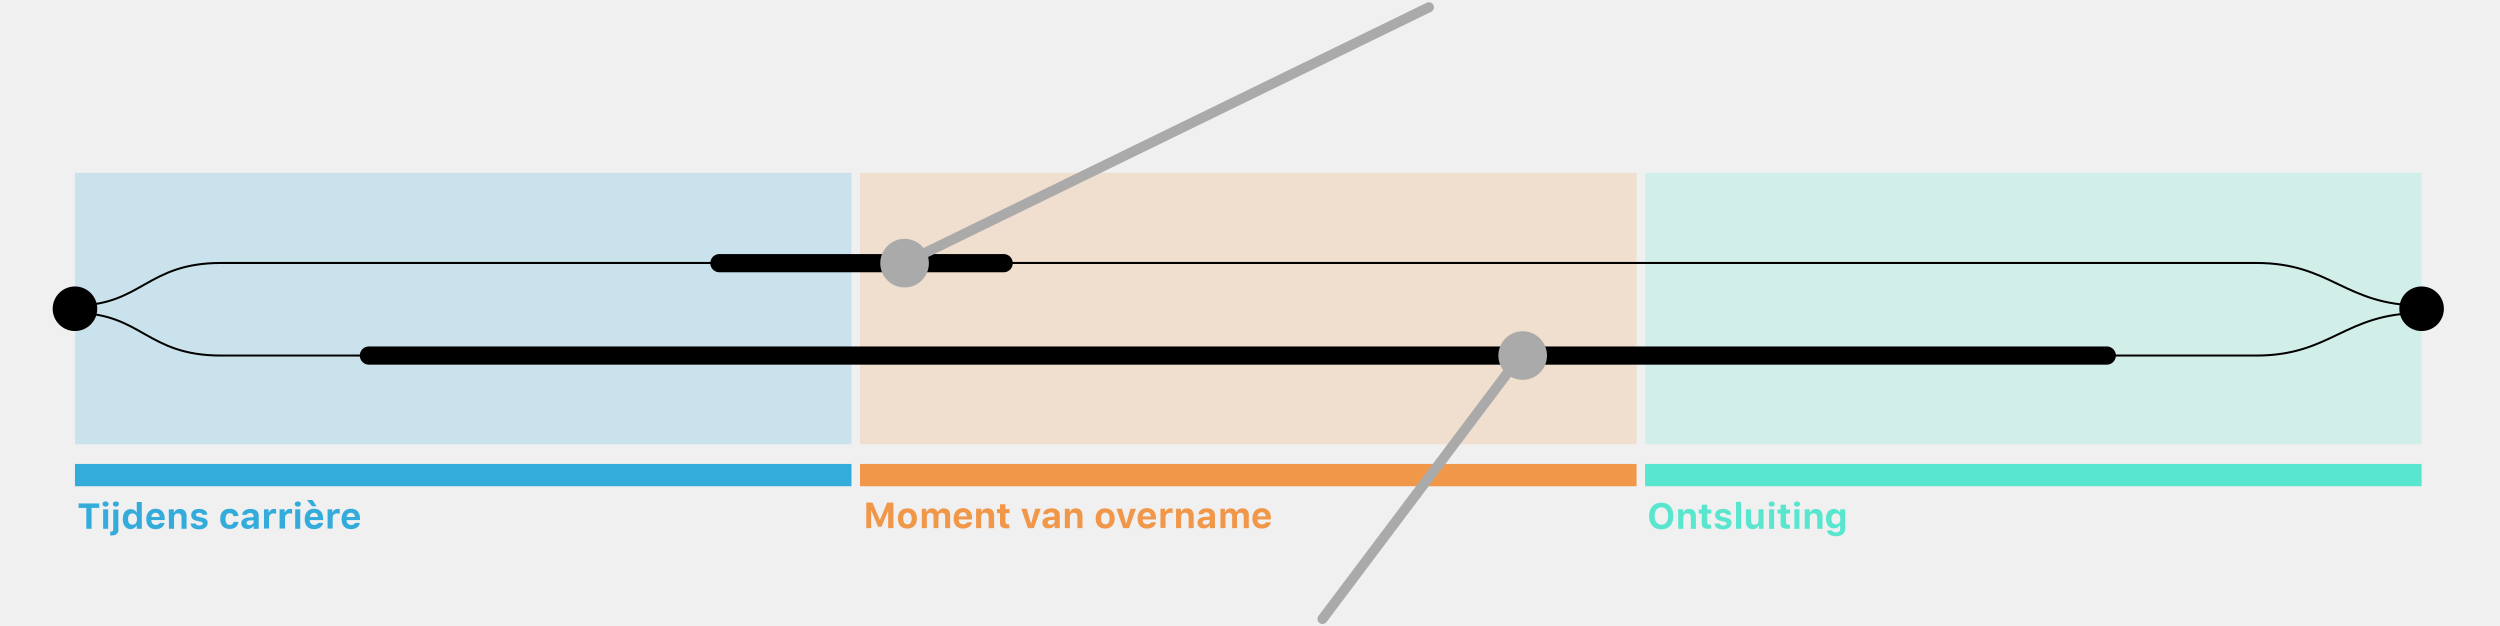
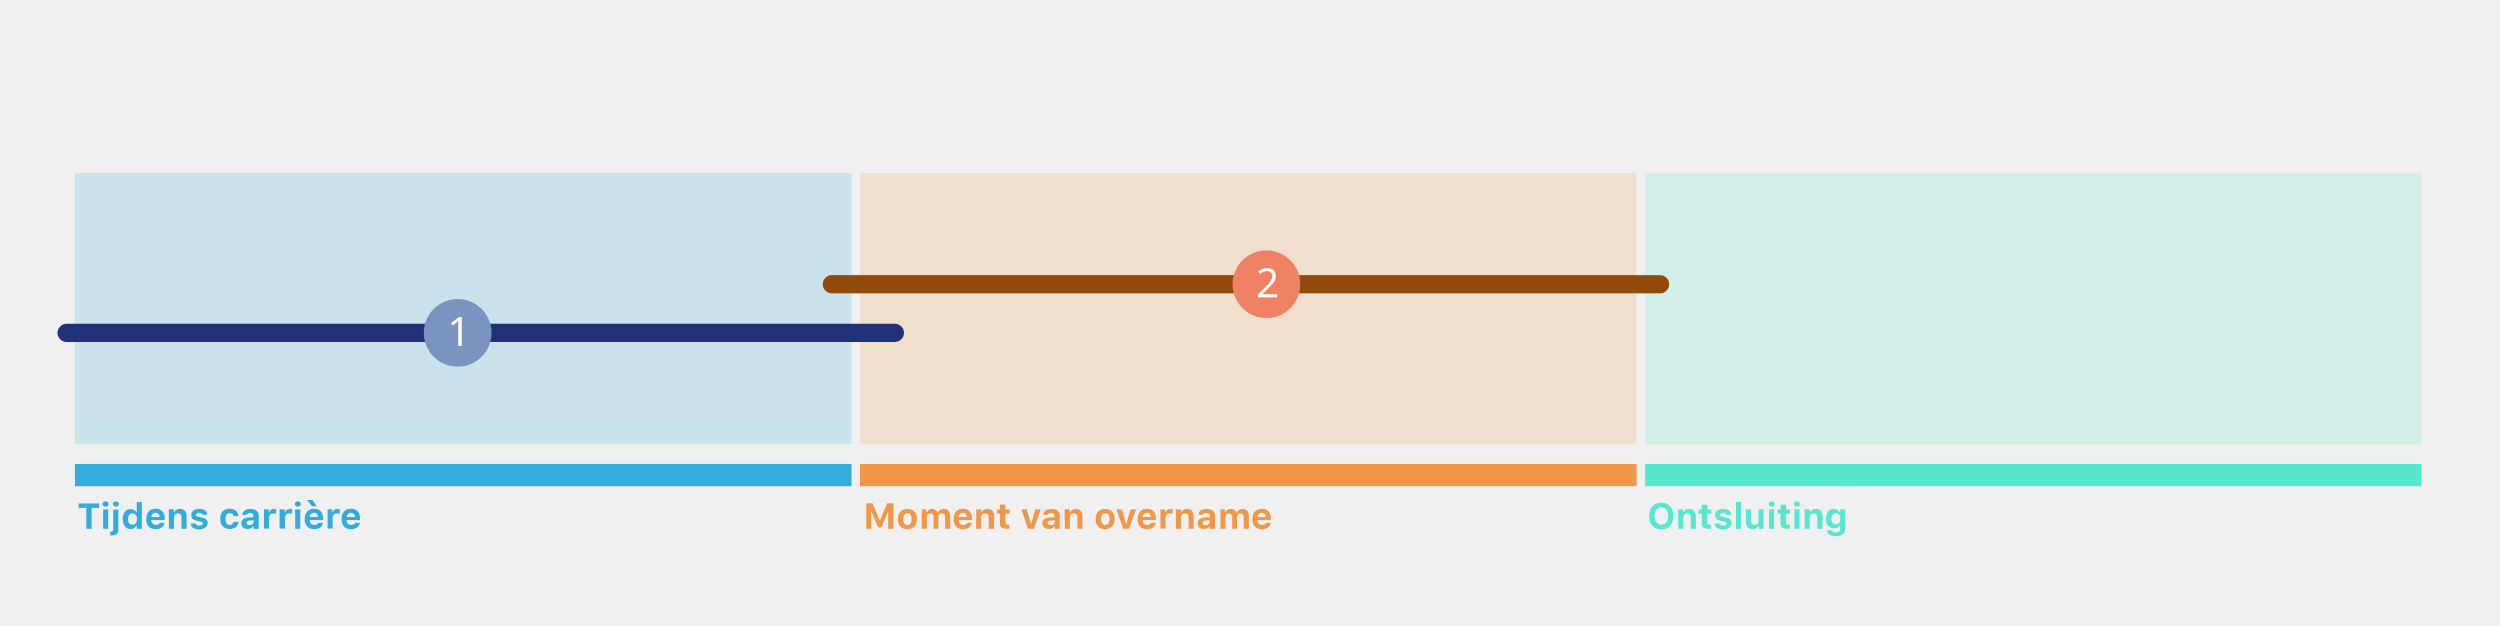
<svg xmlns="http://www.w3.org/2000/svg" version="1.1" id="Layer_1" x="0px" y="0px" viewBox="0 0 1234 308.7" style="enable-background:new 0 0 1234 308.7;" xml:space="preserve">
  <style type="text/css">
- 	.st0{opacity:0.2;fill:#33ACDC;enable-background:new    ;}
- 	.st1{opacity:0.2;fill:#F0974A;enable-background:new    ;}
- 	.st2{opacity:0.2;fill:#58E6CF;enable-background:new    ;}
- 	.st3{enable-background:new    ;}
- 	.st4{fill:#58E6CF;}
- 	.st5{fill:#33ACDC;}
- 	.st6{fill:#F0974A;}
+ 	.st0{enable-background:new    ;}
+ 	.st1{fill:#F0974A;}
+ 	.st2{opacity:0.2;fill:#33ACDC;enable-background:new    ;}
+ 	.st3{opacity:0.2;fill:#F0974A;enable-background:new    ;}
+ 	.st4{opacity:0.2;fill:#58E6CF;enable-background:new    ;}
+ 	.st5{fill:#58E6CF;}
+ 	.st6{fill:#33ACDC;}
	.st7{fill:none;stroke:#000000;stroke-width:5;stroke-linecap:round;stroke-linejoin:round;}
- 	.st8{fill:none;stroke:#000000;stroke-linecap:round;stroke-miterlimit:10;}
- 	.st9{fill:none;stroke:#000000;stroke-width:9;stroke-linecap:round;stroke-linejoin:round;}
- 	.st10{fill:none;stroke:#AAAAAA;stroke-width:5;stroke-linecap:round;}
- 	.st11{fill:#AAAAAA;}
+ 	.st8{fill:none;stroke:#223278;stroke-width:9;stroke-linecap:round;stroke-linejoin:round;}
+ 	.st9{fill:none;stroke:#914A0C;stroke-width:9;stroke-linecap:round;stroke-linejoin:round;}
+ 	.st10{fill:#F08164;}
+ 	.st11{fill:#FFFFFF;}
+ 	.st12{font-family:'MyriadPro-Semibold';}
+ 	.st13{font-size:20px;}
+ 	.st14{fill:#7B93C1;}
</style>
-   <rect id="Rectangle_10_1_" x="37" y="85.3" class="st0" width="383.3" height="134" />
-   <rect id="Rectangle_11_1_" x="424.5" y="85.3" class="st1" width="383.3" height="134" />
-   <rect id="Rectangle_12_1_" x="812" y="85.3" class="st2" width="383.3" height="134" />
-   <g class="st3">
-     <path class="st4" d="M826,254.7c0,4.1-2.3,6.6-6,6.6s-6-2.5-6-6.6c0-4.1,2.4-6.6,6-6.6C823.7,248.1,826,250.7,826,254.7z    M816.7,254.7c0,2.6,1.3,4.3,3.4,4.3c2,0,3.3-1.7,3.3-4.3s-1.3-4.3-3.3-4.3C818,250.4,816.7,252.1,816.7,254.7z" />
-     <path class="st4" d="M828.3,251.4h2.5v1.5h0.2c0.4-1.1,1.4-1.7,2.8-1.7c2.1,0,3.3,1.3,3.3,3.6v6.2h-2.5v-5.6c0-1.3-0.6-2-1.8-2   s-1.9,0.8-1.9,2.1v5.5h-2.5L828.3,251.4L828.3,251.4z" />
-     <path class="st4" d="M842.7,249.1v2.4h2v2h-2v4.3c0,0.8,0.4,1.2,1.2,1.2c0.3,0,0.5,0,0.7,0v1.9c-0.3,0.1-0.8,0.1-1.3,0.1   c-2.3,0-3.3-0.8-3.3-2.6v-4.9h-1.5v-2h1.5v-2.4H842.7z" />
-     <path class="st4" d="M850.5,251.2c2.4,0,3.9,1,4,2.9h-2.3c-0.1-0.6-0.7-1-1.7-1c-0.9,0-1.6,0.4-1.6,1c0,0.5,0.4,0.8,1.3,1l1.8,0.4   c1.9,0.4,2.7,1.2,2.7,2.6c0,1.9-1.7,3.2-4.2,3.2s-4.1-1-4.2-2.9h2.5c0.2,0.7,0.8,1,1.8,1s1.7-0.4,1.7-1c0-0.5-0.4-0.8-1.2-0.9   l-1.7-0.4c-1.9-0.4-2.8-1.3-2.8-2.8C846.5,252.4,848.1,251.2,850.5,251.2z" />
-     <path class="st4" d="M856.9,247.7h2.5V261h-2.5V247.7z" />
-     <path class="st4" d="M870.7,261h-2.5v-1.5H868c-0.5,1.1-1.3,1.7-2.8,1.7c-2.1,0-3.4-1.3-3.4-3.5v-6.3h2.5v5.6c0,1.3,0.6,2,1.8,2   c1.3,0,1.9-0.8,1.9-2.1v-5.5h2.5v9.6H870.7z" />
-     <path class="st4" d="M873,248.8c0-0.8,0.6-1.3,1.5-1.3s1.5,0.5,1.5,1.3c0,0.7-0.6,1.3-1.5,1.3S873,249.5,873,248.8z M873.2,251.4   h2.5v9.6h-2.5V251.4z" />
-     <path class="st4" d="M881.6,249.1v2.4h2v2h-2v4.3c0,0.8,0.4,1.2,1.2,1.2c0.3,0,0.5,0,0.7,0v1.9c-0.3,0.1-0.8,0.1-1.3,0.1   c-2.3,0-3.3-0.8-3.3-2.6v-4.9h-1.5v-2h1.5v-2.4H881.6z" />
-     <path class="st4" d="M885.5,248.8c0-0.8,0.6-1.3,1.5-1.3s1.5,0.5,1.5,1.3c0,0.7-0.6,1.3-1.5,1.3C886,250.1,885.5,249.5,885.5,248.8   z M885.7,251.4h2.5v9.6h-2.5V251.4z" />
-     <path class="st4" d="M890.8,251.4h2.5v1.5h0.2c0.4-1.1,1.4-1.7,2.8-1.7c2.1,0,3.3,1.3,3.3,3.6v6.2H897v-5.6c0-1.3-0.6-2-1.8-2   s-1.9,0.8-1.9,2.1v5.5h-2.5V251.4z" />
-     <path class="st4" d="M901.8,261.8h2.5c0.1,0.6,0.8,1,1.9,1c1.4,0,2.1-0.6,2.1-1.7v-1.8h-0.2c-0.5,1-1.5,1.5-2.9,1.5   c-2.4,0-3.9-1.9-3.9-4.7c0-3,1.5-4.9,3.9-4.9c1.3,0,2.4,0.6,2.9,1.7h0.2v-1.5h2.5v9.6c0,2.3-1.8,3.7-4.7,3.7   C903.6,264.6,901.9,263.5,901.8,261.8z M908.4,256.1c0-1.7-0.8-2.7-2.2-2.7s-2.2,1.1-2.2,2.7c0,1.7,0.8,2.7,2.2,2.7   S908.4,257.8,908.4,256.1z" />
+   <g class="st0">
+     <path class="st1" d="M438.4,261v-8.4h-0.1l-3.2,7.7h-1.7l-3.2-7.7H430v8.4h-2.4v-12.6h3.1l3.5,8.4h0.2l3.5-8.4h3.1V261H438.4z" />
+     <path class="st1" d="M443.2,256.2c0-3.1,1.8-5,4.7-5s4.7,1.9,4.7,5c0,3.1-1.8,5-4.7,5C444.9,261.2,443.2,259.4,443.2,256.2z    M450,256.2c0-1.8-0.8-2.9-2.1-2.9c-1.3,0-2.1,1.1-2.1,2.9c0,1.9,0.8,2.9,2.1,2.9C449.2,259.2,450,258.1,450,256.2z" />
+     <path class="st1" d="M454.7,251.4h2.5v1.6h0.2c0.4-1.1,1.4-1.8,2.7-1.8c1.3,0,2.3,0.7,2.7,1.8h0.2c0.4-1.1,1.5-1.8,2.9-1.8   c1.9,0,3.1,1.2,3.1,3.2v6.6h-2.5v-5.9c0-1.1-0.5-1.7-1.6-1.7c-1,0-1.7,0.7-1.7,1.7v5.9h-2.4v-6c0-1-0.6-1.6-1.6-1.6   s-1.7,0.8-1.7,1.8v5.8H455v-9.6H454.7z" />
+     <path class="st1" d="M479.7,258.3c-0.4,1.8-2,2.9-4.4,2.9c-2.9,0-4.6-1.8-4.6-5c0-3.1,1.8-5.1,4.6-5.1c2.8,0,4.5,1.8,4.5,4.8v0.8   h-6.6v0.1c0,1.4,0.9,2.3,2.2,2.3c1,0,1.7-0.4,2-1h2.3V258.3z M473.2,255.2h4.1c-0.1-1.3-0.8-2.1-2-2.1   C474.1,253.2,473.3,254,473.2,255.2z" />
+     <path class="st1" d="M481.9,251.4h2.5v1.5h0.2c0.4-1.1,1.4-1.7,2.8-1.7c2.1,0,3.3,1.3,3.3,3.6v6.2H488v-5.6c0-1.3-0.6-2-1.8-2   c-1.2,0-1.9,0.8-1.9,2.1v5.5h-2.5L481.9,251.4L481.9,251.4z" />
+     <path class="st1" d="M496.3,249.1v2.4h2v2h-2v4.3c0,0.8,0.4,1.2,1.2,1.2c0.3,0,0.5,0,0.7,0v1.9c-0.3,0.1-0.8,0.1-1.3,0.1   c-2.3,0-3.3-0.8-3.3-2.6v-4.9h-1.5v-2h1.5v-2.4H496.3z" />
+     <path class="st1" d="M510.3,261h-2.9l-3.3-9.6h2.7l2,7.1h0.2l2-7.1h2.7L510.3,261z" />
+     <path class="st1" d="M514.5,258.3c0-1.7,1.3-2.7,3.7-2.9l2.3-0.1v-0.8c0-0.8-0.6-1.3-1.6-1.3c-0.9,0-1.5,0.3-1.7,0.9h-2.3   c0.2-1.8,1.8-2.9,4.2-2.9c2.5,0,4,1.2,4,3.3v6.5h-2.5v-1.3h-0.2c-0.5,0.9-1.5,1.4-2.8,1.4C515.8,261.2,514.5,260,514.5,258.3z    M520.6,257.5v-0.7l-1.9,0.1c-1.1,0.1-1.6,0.5-1.6,1.2s0.6,1.1,1.5,1.1C519.7,259.3,520.6,258.5,520.6,257.5z" />
+     <path class="st1" d="M525.5,251.4h2.5v1.5h0.2c0.4-1.1,1.4-1.7,2.8-1.7c2.1,0,3.3,1.3,3.3,3.6v6.2h-2.5v-5.6c0-1.3-0.6-2-1.8-2   s-1.9,0.8-1.9,2.1v5.5h-2.5L525.5,251.4L525.5,251.4z" />
+     <path class="st1" d="M540.8,256.2c0-3.1,1.8-5,4.7-5s4.7,1.9,4.7,5c0,3.1-1.8,5-4.7,5S540.8,259.4,540.8,256.2z M547.7,256.2   c0-1.8-0.8-2.9-2.1-2.9s-2.1,1.1-2.1,2.9c0,1.9,0.8,2.9,2.1,2.9C546.9,259.2,547.7,258.1,547.7,256.2z" />
+     <path class="st1" d="M557.3,261h-2.9l-3.3-9.6h2.7l2,7.1h0.2l2-7.1h2.7L557.3,261z" />
+     <path class="st1" d="M570.5,258.3c-0.4,1.8-2,2.9-4.4,2.9c-2.9,0-4.6-1.8-4.6-5c0-3.1,1.8-5.1,4.6-5.1s4.5,1.8,4.5,4.8v0.8H564v0.1   c0,1.4,0.9,2.3,2.2,2.3c1,0,1.7-0.4,2-1h2.3V258.3z M564,255.2h4.1c-0.1-1.3-0.8-2.1-2-2.1C564.9,253.2,564.1,254,564,255.2z" />
+     <path class="st1" d="M572.6,251.4h2.5v1.5h0.2c0.3-1,1.2-1.7,2.5-1.7c0.3,0,0.8,0,1,0.1v2.3c-0.2-0.1-0.8-0.2-1.2-0.2   c-1.4,0-2.3,0.8-2.3,2.2v5.3h-2.5v-9.5H572.6z" />
+     <path class="st1" d="M580.4,251.4h2.5v1.5h0.2c0.4-1.1,1.4-1.7,2.8-1.7c2.1,0,3.3,1.3,3.3,3.6v6.2h-2.5v-5.6c0-1.3-0.6-2-1.8-2   s-1.9,0.8-1.9,2.1v5.5h-2.5L580.4,251.4L580.4,251.4z" />
+     <path class="st1" d="M591.1,258.3c0-1.7,1.3-2.7,3.7-2.9l2.3-0.1v-0.8c0-0.8-0.6-1.3-1.6-1.3c-0.9,0-1.5,0.3-1.7,0.9h-2.3   c0.2-1.8,1.8-2.9,4.2-2.9c2.5,0,4,1.2,4,3.3v6.5h-2.5v-1.3H597c-0.5,0.9-1.5,1.4-2.8,1.4C592.4,261.2,591.1,260,591.1,258.3z    M597.1,257.5v-0.7l-1.9,0.1c-1.1,0.1-1.6,0.5-1.6,1.2s0.6,1.1,1.5,1.1C596.2,259.3,597.1,258.5,597.1,257.5z" />
+     <path class="st1" d="M602.1,251.4h2.5v1.6h0.2c0.4-1.1,1.4-1.8,2.7-1.8s2.3,0.7,2.7,1.8h0.2c0.4-1.1,1.5-1.8,2.9-1.8   c1.9,0,3.1,1.2,3.1,3.2v6.6h-2.5v-5.9c0-1.1-0.5-1.7-1.6-1.7c-1,0-1.7,0.7-1.7,1.7v5.9h-2.4v-6c0-1-0.6-1.6-1.6-1.6   s-1.7,0.8-1.7,1.8v5.8h-2.5v-9.6H602.1z" />
+     <path class="st1" d="M627.2,258.3c-0.4,1.8-2,2.9-4.4,2.9c-2.9,0-4.6-1.8-4.6-5c0-3.1,1.8-5.1,4.6-5.1s4.5,1.8,4.5,4.8v0.8h-6.6   v0.1c0,1.4,0.9,2.3,2.2,2.3c1,0,1.7-0.4,2-1h2.3V258.3z M620.7,255.2h4.1c-0.1-1.3-0.8-2.1-2-2.1   C621.6,253.2,620.8,254,620.7,255.2z" />
  </g>
-   <g class="st3">
-     <path class="st5" d="M42.6,261v-10.3h-3.8v-2.2H49v2.2h-3.8V261H42.6z" />
-     <path class="st5" d="M50.6,248.8c0-0.8,0.6-1.3,1.5-1.3s1.5,0.5,1.5,1.3c0,0.7-0.6,1.3-1.5,1.3C51.2,250.1,50.6,249.5,50.6,248.8z    M50.9,251.4h2.5v9.6h-2.5V251.4z" />
-     <path class="st5" d="M58.5,261.3c0,2-1.2,3-3.4,3c-0.2,0-0.6,0-0.7,0v-1.9c0.1,0,0.2,0,0.3,0c0.9,0,1.2-0.3,1.2-1.1v-9.8h2.5v9.8   H58.5z M55.7,248.8c0-0.8,0.6-1.3,1.5-1.3s1.5,0.5,1.5,1.3c0,0.7-0.6,1.3-1.5,1.3S55.7,249.5,55.7,248.8z" />
-     <path class="st5" d="M60.6,256.2c0-3.1,1.5-4.9,3.9-4.9c1.3,0,2.4,0.6,2.9,1.7h0.1v-5.2H70V261h-2.5v-1.5h-0.2   c-0.5,1-1.6,1.7-2.9,1.7C62.1,261.1,60.6,259.3,60.6,256.2z M63.2,256.2c0,1.8,0.8,2.8,2.2,2.8s2.2-1.1,2.2-2.8   c0-1.7-0.8-2.8-2.2-2.8S63.2,254.4,63.2,256.2z" />
-     <path class="st5" d="M81.2,258.3c-0.4,1.8-2,2.9-4.4,2.9c-2.9,0-4.6-1.8-4.6-5c0-3.1,1.8-5.1,4.6-5.1c2.8,0,4.5,1.8,4.5,4.8v0.8   h-6.6v0.1c0,1.4,0.9,2.3,2.2,2.3c1,0,1.7-0.4,2-1h2.3V258.3z M74.7,255.2h4.1c-0.1-1.3-0.8-2.1-2-2.1   C75.6,253.1,74.8,254,74.7,255.2z" />
-     <path class="st5" d="M83.3,251.4h2.5v1.5H86c0.4-1.1,1.4-1.7,2.8-1.7c2.1,0,3.3,1.3,3.3,3.6v6.2h-2.5v-5.6c0-1.3-0.6-2-1.8-2   c-1.2,0-1.9,0.8-1.9,2.1v5.5h-2.5L83.3,251.4L83.3,251.4z" />
-     <path class="st5" d="M98.3,251.2c2.4,0,3.9,1,4,2.9H100c-0.1-0.6-0.7-1-1.7-1c-0.9,0-1.6,0.4-1.6,1c0,0.5,0.4,0.8,1.3,1l1.8,0.4   c1.9,0.4,2.7,1.2,2.7,2.6c0,1.9-1.7,3.2-4.2,3.2s-4.1-1-4.2-2.9h2.5c0.2,0.7,0.8,1,1.8,1s1.7-0.4,1.7-1c0-0.5-0.4-0.8-1.2-0.9   l-1.7-0.4c-1.9-0.4-2.8-1.3-2.8-2.8C94.3,252.4,95.9,251.2,98.3,251.2z" />
-     <path class="st5" d="M115.3,254.8c-0.2-0.9-0.8-1.5-1.9-1.5c-1.4,0-2.1,1-2.1,2.9c0,1.9,0.8,2.9,2.1,2.9c1,0,1.7-0.5,1.9-1.5h2.4   c-0.2,2.1-1.8,3.5-4.3,3.5c-3,0-4.7-1.8-4.7-5s1.7-5,4.7-5c2.5,0,4.1,1.4,4.3,3.6L115.3,254.8L115.3,254.8z" />
-     <path class="st5" d="M119.1,258.3c0-1.7,1.3-2.7,3.7-2.9l2.3-0.1v-0.8c0-0.8-0.6-1.3-1.6-1.3c-0.9,0-1.5,0.3-1.7,0.9h-2.3   c0.2-1.8,1.8-2.9,4.2-2.9c2.5,0,4,1.2,4,3.3v6.5h-2.5v-1.3H125c-0.5,0.9-1.5,1.4-2.8,1.4C120.4,261.1,119.1,260,119.1,258.3z    M125.2,257.5v-0.7l-1.9,0.1c-1.1,0.1-1.6,0.5-1.6,1.2s0.6,1.1,1.5,1.1C124.3,259.2,125.2,258.5,125.2,257.5z" />
-     <path class="st5" d="M130.1,251.4h2.5v1.5h0.2c0.3-1,1.2-1.7,2.5-1.7c0.3,0,0.8,0,1,0.1v2.3c-0.2-0.1-0.8-0.2-1.2-0.2   c-1.4,0-2.3,0.8-2.3,2.2v5.3h-2.5v-9.5H130.1z" />
-     <path class="st5" d="M138,251.4h2.5v1.5h0.2c0.3-1,1.2-1.7,2.5-1.7c0.3,0,0.8,0,1,0.1v2.3c-0.2-0.1-0.8-0.2-1.2-0.2   c-1.4,0-2.3,0.8-2.3,2.2v5.3H138V251.4z" />
-     <path class="st5" d="M145.5,248.8c0-0.8,0.6-1.3,1.5-1.3s1.5,0.5,1.5,1.3c0,0.7-0.6,1.3-1.5,1.3S145.5,249.5,145.5,248.8z    M145.7,251.4h2.5v9.6h-2.5V251.4z" />
-     <path class="st5" d="M159.4,258.3c-0.4,1.8-2,2.9-4.4,2.9c-2.9,0-4.6-1.8-4.6-5c0-3.1,1.8-5.1,4.6-5.1s4.5,1.8,4.5,4.8v0.8h-6.6   v0.1c0,1.4,0.9,2.3,2.2,2.3c1,0,1.7-0.4,2-1h2.3V258.3z M154,249.9l-2.5-3.1h2.7l2.1,3.1H154z M152.9,255.2h4.1   c-0.1-1.3-0.8-2.1-2-2.1C153.8,253.1,153,254,152.9,255.2z" />
-     <path class="st5" d="M161.5,251.4h2.5v1.5h0.2c0.3-1,1.2-1.7,2.5-1.7c0.3,0,0.8,0,1,0.1v2.3c-0.2-0.1-0.8-0.2-1.2-0.2   c-1.4,0-2.3,0.8-2.3,2.2v5.3h-2.5v-9.5H161.5z" />
-     <path class="st5" d="M177.6,258.3c-0.4,1.8-2,2.9-4.4,2.9c-2.9,0-4.6-1.8-4.6-5c0-3.1,1.8-5.1,4.6-5.1s4.5,1.8,4.5,4.8v0.8h-6.6   v0.1c0,1.4,0.9,2.3,2.2,2.3c1,0,1.7-0.4,2-1h2.3V258.3z M171.1,255.2h4.1c-0.1-1.3-0.8-2.1-2-2.1C172,253.1,171.2,254,171.1,255.2z   " />
+   <rect id="Rectangle_10_1_" x="37" y="85.3" class="st2" width="383.3" height="134" />
+   <rect id="Rectangle_11_1_" x="424.5" y="85.3" class="st3" width="383.3" height="134" />
+   <rect id="Rectangle_12_1_" x="812" y="85.3" class="st4" width="383.3" height="134" />
+   <g class="st0">
+     <path class="st5" d="M826,254.7c0,4.1-2.3,6.6-6,6.6s-6-2.5-6-6.6c0-4.1,2.4-6.6,6-6.6C823.7,248.1,826,250.7,826,254.7z    M816.7,254.7c0,2.6,1.3,4.3,3.4,4.3c2,0,3.3-1.7,3.3-4.3c0-2.6-1.3-4.3-3.3-4.3C818,250.4,816.7,252.1,816.7,254.7z" />
+     <path class="st5" d="M828.3,251.4h2.5v1.5h0.2c0.4-1.1,1.4-1.7,2.8-1.7c2.1,0,3.3,1.3,3.3,3.6v6.2h-2.5v-5.6c0-1.3-0.6-2-1.8-2   s-1.9,0.8-1.9,2.1v5.5h-2.5L828.3,251.4L828.3,251.4z" />
+     <path class="st5" d="M842.7,249.1v2.4h2v2h-2v4.3c0,0.8,0.4,1.2,1.2,1.2c0.3,0,0.5,0,0.7,0v1.9c-0.3,0.1-0.8,0.1-1.3,0.1   c-2.3,0-3.3-0.8-3.3-2.6v-4.9h-1.5v-2h1.5v-2.4H842.7z" />
+     <path class="st5" d="M850.5,251.2c2.4,0,3.9,1,4,2.9h-2.3c-0.1-0.6-0.7-1-1.7-1c-0.9,0-1.6,0.4-1.6,1c0,0.5,0.4,0.8,1.3,1l1.8,0.4   c1.9,0.4,2.7,1.2,2.7,2.6c0,1.9-1.7,3.2-4.2,3.2s-4.1-1-4.2-2.9h2.5c0.2,0.7,0.8,1,1.8,1s1.7-0.4,1.7-1c0-0.5-0.4-0.8-1.2-0.9   l-1.7-0.4c-1.9-0.4-2.8-1.3-2.8-2.8C846.5,252.4,848.1,251.2,850.5,251.2z" />
+     <path class="st5" d="M856.9,247.7h2.5V261h-2.5V247.7z" />
+     <path class="st5" d="M870.7,261h-2.5v-1.5H868c-0.5,1.1-1.3,1.7-2.8,1.7c-2.1,0-3.4-1.3-3.4-3.5v-6.3h2.5v5.6c0,1.3,0.6,2,1.8,2   c1.3,0,1.9-0.8,1.9-2.1v-5.5h2.5v9.6H870.7z" />
+     <path class="st5" d="M873,248.8c0-0.8,0.6-1.3,1.5-1.3s1.5,0.5,1.5,1.3c0,0.7-0.6,1.3-1.5,1.3S873,249.5,873,248.8z M873.2,251.4   h2.5v9.6h-2.5V251.4z" />
+     <path class="st5" d="M881.6,249.1v2.4h2v2h-2v4.3c0,0.8,0.4,1.2,1.2,1.2c0.3,0,0.5,0,0.7,0v1.9c-0.3,0.1-0.8,0.1-1.3,0.1   c-2.3,0-3.3-0.8-3.3-2.6v-4.9h-1.5v-2h1.5v-2.4H881.6z" />
+     <path class="st5" d="M885.5,248.8c0-0.8,0.6-1.3,1.5-1.3s1.5,0.5,1.5,1.3c0,0.7-0.6,1.3-1.5,1.3C886,250.1,885.5,249.5,885.5,248.8   z M885.7,251.4h2.5v9.6h-2.5V251.4z" />
+     <path class="st5" d="M890.8,251.4h2.5v1.5h0.2c0.4-1.1,1.4-1.7,2.8-1.7c2.1,0,3.3,1.3,3.3,3.6v6.2H897v-5.6c0-1.3-0.6-2-1.8-2   s-1.9,0.8-1.9,2.1v5.5h-2.5V251.4z" />
+     <path class="st5" d="M901.8,261.8h2.5c0.1,0.6,0.8,1,1.9,1c1.4,0,2.1-0.6,2.1-1.7v-1.8h-0.2c-0.5,1-1.5,1.5-2.9,1.5   c-2.4,0-3.9-1.9-3.9-4.7c0-3,1.5-4.9,3.9-4.9c1.3,0,2.4,0.6,2.9,1.7h0.2v-1.5h2.5v9.6c0,2.3-1.8,3.7-4.7,3.7   C903.6,264.6,901.9,263.5,901.8,261.8z M908.4,256.1c0-1.7-0.8-2.7-2.2-2.7s-2.2,1.1-2.2,2.7c0,1.7,0.8,2.7,2.2,2.7   S908.4,257.8,908.4,256.1z" />
  </g>
-   <rect id="Rectangle_10" x="37" y="229" class="st5" width="383.3" height="11" />
-   <rect id="Rectangle_11" x="424.5" y="229" class="st6" width="383.3" height="11" />
-   <rect id="Rectangle_12" x="812" y="229" class="st4" width="383.3" height="11" />
+   <g class="st0">
+     <path class="st6" d="M42.6,261v-10.3h-3.8v-2.2H49v2.2h-3.8V261H42.6z" />
+     <path class="st6" d="M50.6,248.8c0-0.8,0.6-1.3,1.5-1.3s1.5,0.5,1.5,1.3c0,0.7-0.6,1.3-1.5,1.3C51.2,250.1,50.6,249.5,50.6,248.8z    M50.9,251.4h2.5v9.6h-2.5V251.4z" />
+     <path class="st6" d="M58.5,261.3c0,2-1.2,3-3.4,3c-0.2,0-0.6,0-0.7,0v-1.9c0.1,0,0.2,0,0.3,0c0.9,0,1.2-0.3,1.2-1.1v-9.8h2.5v9.8   H58.5z M55.7,248.8c0-0.8,0.6-1.3,1.5-1.3s1.5,0.5,1.5,1.3c0,0.7-0.6,1.3-1.5,1.3S55.7,249.5,55.7,248.8z" />
+     <path class="st6" d="M60.6,256.2c0-3.1,1.5-4.9,3.9-4.9c1.3,0,2.4,0.6,2.9,1.7h0.1v-5.2H70V261h-2.5v-1.5h-0.2   c-0.5,1-1.6,1.7-2.9,1.7C62.1,261.1,60.6,259.3,60.6,256.2z M63.2,256.2c0,1.8,0.8,2.8,2.2,2.8s2.2-1.1,2.2-2.8   c0-1.7-0.8-2.8-2.2-2.8S63.2,254.4,63.2,256.2z" />
+     <path class="st6" d="M81.2,258.3c-0.4,1.8-2,2.9-4.4,2.9c-2.9,0-4.6-1.8-4.6-5c0-3.1,1.8-5.1,4.6-5.1c2.8,0,4.5,1.8,4.5,4.8v0.8   h-6.6v0.1c0,1.4,0.9,2.3,2.2,2.3c1,0,1.7-0.4,2-1h2.3V258.3z M74.7,255.2h4.1c-0.1-1.3-0.8-2.1-2-2.1   C75.6,253.1,74.8,254,74.7,255.2z" />
+     <path class="st6" d="M83.3,251.4h2.5v1.5H86c0.4-1.1,1.4-1.7,2.8-1.7c2.1,0,3.3,1.3,3.3,3.6v6.2h-2.5v-5.6c0-1.3-0.6-2-1.8-2   c-1.2,0-1.9,0.8-1.9,2.1v5.5h-2.5L83.3,251.4L83.3,251.4z" />
+     <path class="st6" d="M98.3,251.2c2.4,0,3.9,1,4,2.9H100c-0.1-0.6-0.7-1-1.7-1c-0.9,0-1.6,0.4-1.6,1c0,0.5,0.4,0.8,1.3,1l1.8,0.4   c1.9,0.4,2.7,1.2,2.7,2.6c0,1.9-1.7,3.2-4.2,3.2s-4.1-1-4.2-2.9h2.5c0.2,0.7,0.8,1,1.8,1s1.7-0.4,1.7-1c0-0.5-0.4-0.8-1.2-0.9   l-1.7-0.4c-1.9-0.4-2.8-1.3-2.8-2.8C94.3,252.4,95.9,251.2,98.3,251.2z" />
+     <path class="st6" d="M115.3,254.8c-0.2-0.9-0.8-1.5-1.9-1.5c-1.4,0-2.1,1-2.1,2.9c0,1.9,0.8,2.9,2.1,2.9c1,0,1.7-0.5,1.9-1.5h2.4   c-0.2,2.1-1.8,3.5-4.3,3.5c-3,0-4.7-1.8-4.7-5c0-3.2,1.7-5,4.7-5c2.5,0,4.1,1.4,4.3,3.6L115.3,254.8L115.3,254.8z" />
+     <path class="st6" d="M119.1,258.3c0-1.7,1.3-2.7,3.7-2.9l2.3-0.1v-0.8c0-0.8-0.6-1.3-1.6-1.3c-0.9,0-1.5,0.3-1.7,0.9h-2.3   c0.2-1.8,1.8-2.9,4.2-2.9c2.5,0,4,1.2,4,3.3v6.5h-2.5v-1.3H125c-0.5,0.9-1.5,1.4-2.8,1.4C120.4,261.1,119.1,260,119.1,258.3z    M125.2,257.5v-0.7l-1.9,0.1c-1.1,0.1-1.6,0.5-1.6,1.2s0.6,1.1,1.5,1.1C124.3,259.2,125.2,258.5,125.2,257.5z" />
+     <path class="st6" d="M130.1,251.4h2.5v1.5h0.2c0.3-1,1.2-1.7,2.5-1.7c0.3,0,0.8,0,1,0.1v2.3c-0.2-0.1-0.8-0.2-1.2-0.2   c-1.4,0-2.3,0.8-2.3,2.2v5.3h-2.5v-9.5H130.1z" />
+     <path class="st6" d="M138,251.4h2.5v1.5h0.2c0.3-1,1.2-1.7,2.5-1.7c0.3,0,0.8,0,1,0.1v2.3c-0.2-0.1-0.8-0.2-1.2-0.2   c-1.4,0-2.3,0.8-2.3,2.2v5.3H138V251.4z" />
+     <path class="st6" d="M145.5,248.8c0-0.8,0.6-1.3,1.5-1.3s1.5,0.5,1.5,1.3c0,0.7-0.6,1.3-1.5,1.3S145.5,249.5,145.5,248.8z    M145.7,251.4h2.5v9.6h-2.5V251.4z" />
+     <path class="st6" d="M159.4,258.3c-0.4,1.8-2,2.9-4.4,2.9c-2.9,0-4.6-1.8-4.6-5c0-3.1,1.8-5.1,4.6-5.1s4.5,1.8,4.5,4.8v0.8h-6.6   v0.1c0,1.4,0.9,2.3,2.2,2.3c1,0,1.7-0.4,2-1h2.3V258.3z M154,249.9l-2.5-3.1h2.7l2.1,3.1H154z M152.9,255.2h4.1   c-0.1-1.3-0.8-2.1-2-2.1C153.8,253.1,153,254,152.9,255.2z" />
+     <path class="st6" d="M161.5,251.4h2.5v1.5h0.2c0.3-1,1.2-1.7,2.5-1.7c0.3,0,0.8,0,1,0.1v2.3c-0.2-0.1-0.8-0.2-1.2-0.2   c-1.4,0-2.3,0.8-2.3,2.2v5.3h-2.5v-9.5H161.5z" />
+     <path class="st6" d="M177.6,258.3c-0.4,1.8-2,2.9-4.4,2.9c-2.9,0-4.6-1.8-4.6-5c0-3.1,1.8-5.1,4.6-5.1s4.5,1.8,4.5,4.8v0.8h-6.6   v0.1c0,1.4,0.9,2.3,2.2,2.3c1,0,1.7-0.4,2-1h2.3V258.3z M171.1,255.2h4.1c-0.1-1.3-0.8-2.1-2-2.1C172,253.1,171.2,254,171.1,255.2z   " />
+   </g>
+   <rect id="Rectangle_10" x="37" y="229" class="st6" width="383.3" height="11" />
+   <rect id="Rectangle_11" x="424.5" y="229" class="st1" width="383.3" height="11" />
+   <rect id="Rectangle_12" x="812" y="229" class="st5" width="383.3" height="11" />
  <path class="st7" d="M469.7,167.8" />
-   <g id="Component_1_17" transform="translate(0 132.5)">
-     <circle id="Ellipse_1" cx="37" cy="19.9" r="11" />
-   </g>
-   <g id="Component_1_18" transform="translate(1212 132.5)">
-     <circle id="Ellipse_1-2" cx="-16.7" cy="19.9" r="11" />
-   </g>
-   <path class="st8" d="M37,150.8L37,150.8c33,0,35.2-21,72.1-21h1004.6c37.2,0,43.5,21,81.6,21l0,0" />
-   <path class="st8" d="M37,154.5L37,154.5c33,0,35.2,21,72.1,21h1004.6c37.2,0,43.5-21,81.6-21l0,0" />
-   <line class="st9" x1="355.1" y1="129.9" x2="495.4" y2="129.9" />
-   <line class="st9" x1="182.1" y1="175.5" x2="1039.9" y2="175.5" />
-   <line id="Line_7_1_" class="st10" x1="652.8" y1="305.5" x2="752.6" y2="172.8" />
-   <line id="Line_7_2_" class="st10" x1="446.2" y1="129.9" x2="705.3" y2="3.6" />
-   <circle id="Ellipse_47_2_" class="st11" cx="446.5" cy="129.9" r="12" />
-   <circle id="Ellipse_47_1_" class="st11" cx="751.6" cy="175.5" r="12" />
-   <g class="st3">
-     <path class="st6" d="M438.4,260.7v-8.4h-0.1l-3.2,7.7h-1.7l-3.2-7.7H430v8.4h-2.4v-12.6h3.1l3.5,8.4h0.2l3.5-8.4h3.1v12.6H438.4z" />
-     <path class="st6" d="M443.2,255.9c0-3.1,1.8-5,4.7-5s4.7,1.9,4.7,5c0,3.1-1.8,5-4.7,5C444.9,260.9,443.2,259.1,443.2,255.9z    M450,255.9c0-1.8-0.8-2.9-2.1-2.9c-1.3,0-2.1,1.1-2.1,2.9c0,1.9,0.8,2.9,2.1,2.9C449.2,258.9,450,257.8,450,255.9z" />
-     <path class="st6" d="M454.7,251.1h2.5v1.6h0.2c0.4-1.1,1.4-1.8,2.7-1.8c1.3,0,2.3,0.7,2.7,1.8h0.2c0.4-1.1,1.5-1.8,2.9-1.8   c1.9,0,3.1,1.2,3.1,3.2v6.6h-2.5v-5.9c0-1.1-0.5-1.7-1.6-1.7c-1,0-1.7,0.7-1.7,1.7v5.9h-2.4v-6c0-1-0.6-1.6-1.6-1.6   c-1,0-1.7,0.8-1.7,1.8v5.8h-2.5V251.1z" />
-     <path class="st6" d="M479.7,258c-0.4,1.8-2,2.9-4.4,2.9c-2.9,0-4.6-1.8-4.6-5c0-3.1,1.8-5.1,4.6-5.1c2.8,0,4.5,1.8,4.5,4.8v0.8   h-6.6v0.1c0,1.4,0.9,2.3,2.2,2.3c1,0,1.7-0.4,2-1H479.7z M473.2,254.9h4.1c-0.1-1.3-0.8-2.1-2-2.1   C474.1,252.9,473.3,253.7,473.2,254.9z" />
-     <path class="st6" d="M481.9,251.1h2.5v1.5h0.2c0.4-1.1,1.4-1.7,2.8-1.7c2.1,0,3.3,1.3,3.3,3.6v6.2H488v-5.6c0-1.3-0.6-2-1.8-2   c-1.2,0-1.9,0.8-1.9,2.1v5.5h-2.5V251.1z" />
-     <path class="st6" d="M496.3,248.9v2.4h2v2h-2v4.3c0,0.8,0.4,1.2,1.2,1.2c0.3,0,0.5,0,0.7,0v1.9c-0.3,0.1-0.8,0.1-1.3,0.1   c-2.3,0-3.3-0.8-3.3-2.6v-4.9h-1.5v-2h1.5v-2.4H496.3z" />
-     <path class="st6" d="M510.3,260.7h-2.9l-3.3-9.6h2.7l2,7.1h0.2l2-7.1h2.7L510.3,260.7z" />
-     <path class="st6" d="M514.5,258c0-1.7,1.3-2.7,3.7-2.9l2.3-0.1v-0.8c0-0.8-0.6-1.3-1.6-1.3c-0.9,0-1.5,0.3-1.7,0.9h-2.3   c0.2-1.8,1.8-2.9,4.2-2.9c2.5,0,4,1.2,4,3.3v6.5h-2.5v-1.3h-0.2c-0.5,0.9-1.5,1.4-2.8,1.4C515.8,260.9,514.5,259.8,514.5,258z    M520.6,257.3v-0.7l-1.9,0.1c-1.1,0.1-1.6,0.5-1.6,1.2c0,0.7,0.6,1.1,1.5,1.1C519.7,259,520.6,258.2,520.6,257.3z" />
-     <path class="st6" d="M525.5,251.1h2.5v1.5h0.2c0.4-1.1,1.4-1.7,2.8-1.7c2.1,0,3.3,1.3,3.3,3.6v6.2h-2.5v-5.6c0-1.3-0.6-2-1.8-2   c-1.2,0-1.9,0.8-1.9,2.1v5.5h-2.5V251.1z" />
-     <path class="st6" d="M540.8,255.9c0-3.1,1.8-5,4.7-5s4.7,1.9,4.7,5c0,3.1-1.8,5-4.7,5S540.8,259.1,540.8,255.9z M547.7,255.9   c0-1.8-0.8-2.9-2.1-2.9c-1.3,0-2.1,1.1-2.1,2.9c0,1.9,0.8,2.9,2.1,2.9C546.9,258.9,547.7,257.8,547.7,255.9z" />
-     <path class="st6" d="M557.3,260.7h-2.9l-3.3-9.6h2.7l2,7.1h0.2l2-7.1h2.7L557.3,260.7z" />
-     <path class="st6" d="M570.5,258c-0.4,1.8-2,2.9-4.4,2.9c-2.9,0-4.6-1.8-4.6-5c0-3.1,1.8-5.1,4.6-5.1c2.8,0,4.5,1.8,4.5,4.8v0.8H564   v0.1c0,1.4,0.9,2.3,2.2,2.3c1,0,1.7-0.4,2-1H570.5z M564,254.9h4.1c-0.1-1.3-0.8-2.1-2-2.1C564.9,252.9,564.1,253.7,564,254.9z" />
-     <path class="st6" d="M572.6,251.1h2.5v1.5h0.2c0.3-1,1.2-1.7,2.5-1.7c0.3,0,0.8,0,1,0.1v2.3c-0.2-0.1-0.8-0.2-1.2-0.2   c-1.4,0-2.3,0.8-2.3,2.2v5.3h-2.5V251.1z" />
-     <path class="st6" d="M580.4,251.1h2.5v1.5h0.2c0.4-1.1,1.4-1.7,2.8-1.7c2.1,0,3.3,1.3,3.3,3.6v6.2h-2.5v-5.6c0-1.3-0.6-2-1.8-2   c-1.2,0-1.9,0.8-1.9,2.1v5.5h-2.5V251.1z" />
-     <path class="st6" d="M591.1,258c0-1.7,1.3-2.7,3.7-2.9l2.3-0.1v-0.8c0-0.8-0.6-1.3-1.6-1.3c-0.9,0-1.5,0.3-1.7,0.9h-2.3   c0.2-1.8,1.8-2.9,4.2-2.9c2.5,0,4,1.2,4,3.3v6.5h-2.5v-1.3H597c-0.5,0.9-1.5,1.4-2.8,1.4C592.4,260.9,591.1,259.8,591.1,258z    M597.1,257.3v-0.7l-1.9,0.1c-1.1,0.1-1.6,0.5-1.6,1.2c0,0.7,0.6,1.1,1.5,1.1C596.2,259,597.1,258.2,597.1,257.3z" />
-     <path class="st6" d="M602.1,251.1h2.5v1.6h0.2c0.4-1.1,1.4-1.8,2.7-1.8c1.3,0,2.3,0.7,2.7,1.8h0.2c0.4-1.1,1.5-1.8,2.9-1.8   c1.9,0,3.1,1.2,3.1,3.2v6.6h-2.5v-5.9c0-1.1-0.5-1.7-1.6-1.7c-1,0-1.7,0.7-1.7,1.7v5.9h-2.4v-6c0-1-0.6-1.6-1.6-1.6   c-1,0-1.7,0.8-1.7,1.8v5.8h-2.5V251.1z" />
-     <path class="st6" d="M627.2,258c-0.4,1.8-2,2.9-4.4,2.9c-2.9,0-4.6-1.8-4.6-5c0-3.1,1.8-5.1,4.6-5.1c2.8,0,4.5,1.8,4.5,4.8v0.8   h-6.6v0.1c0,1.4,0.9,2.3,2.2,2.3c1,0,1.7-0.4,2-1H627.2z M620.7,254.9h4.1c-0.1-1.3-0.8-2.1-2-2.1   C621.6,252.9,620.8,253.7,620.7,254.9z" />
-   </g>
+   <line class="st8" x1="32.9" y1="164.3" x2="441.7" y2="164.3" />
+   <line class="st9" x1="410.6" y1="140.3" x2="819.4" y2="140.3" />
+   <circle id="Ellipse_47_3_" class="st10" cx="625.1" cy="140.3" r="16.7" />
+   <text transform="matrix(1 0 0 1 619.96 146.8)" class="st11 st12 st13">2</text>
+   <circle id="Ellipse_47_1_" class="st14" cx="225.9" cy="164.3" r="16.7" />
+   <text transform="matrix(1 0 0 1 220.8381 170.8)" class="st11 st12 st13">1</text>
</svg>
